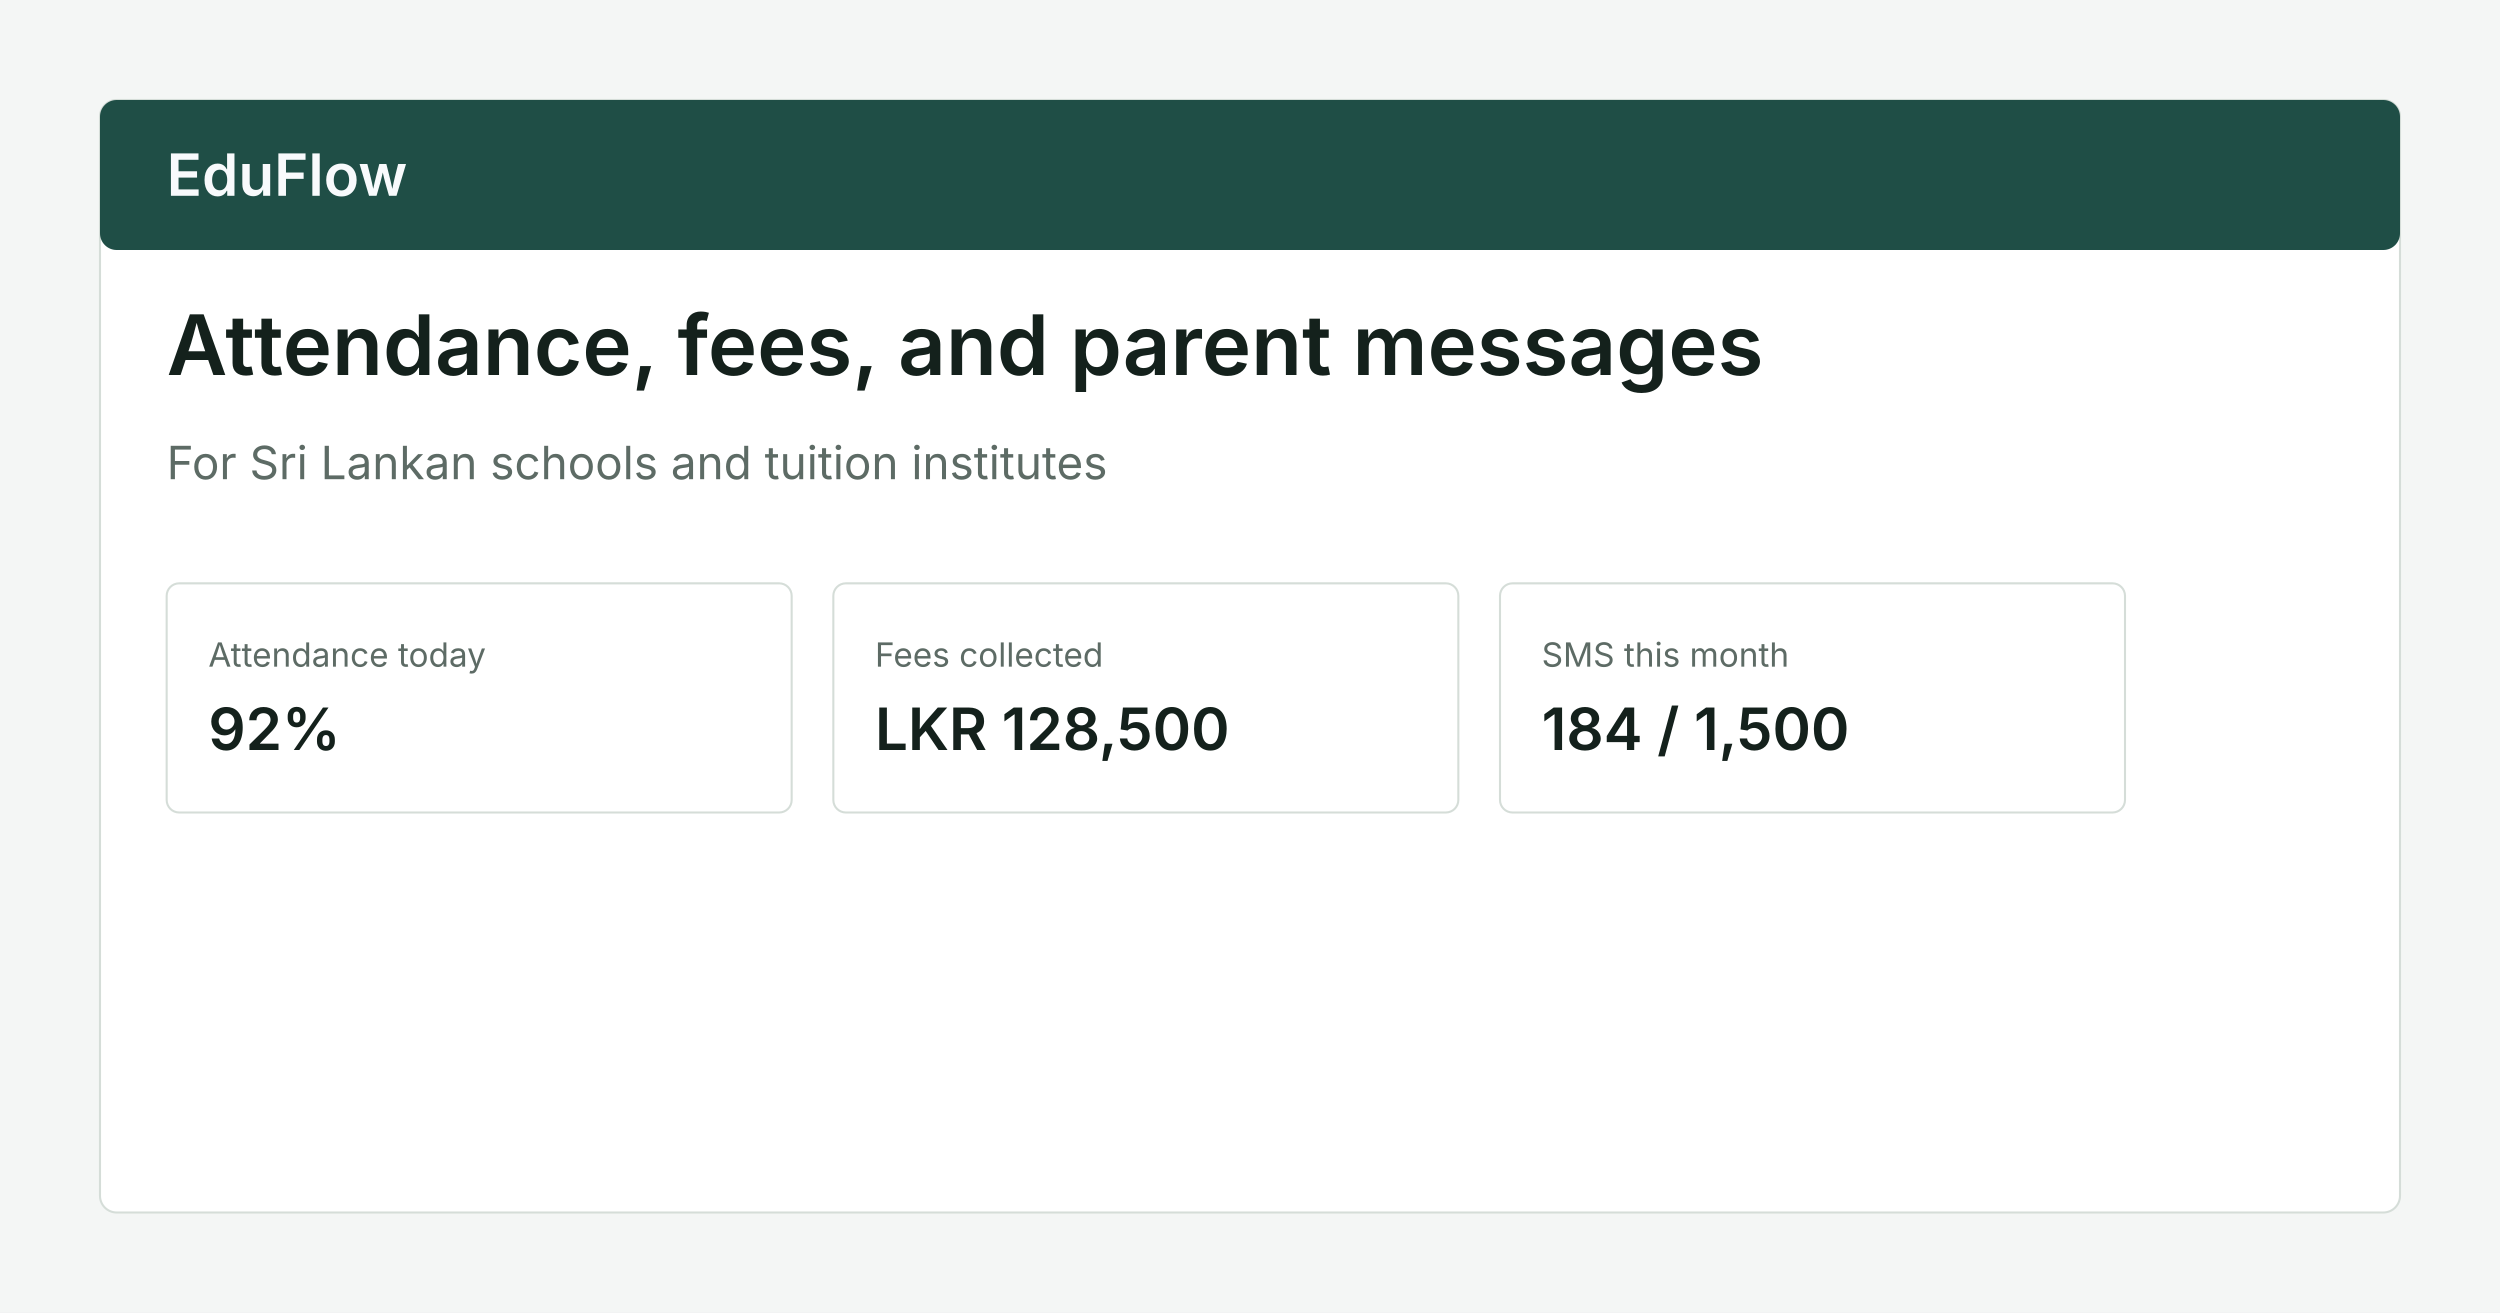
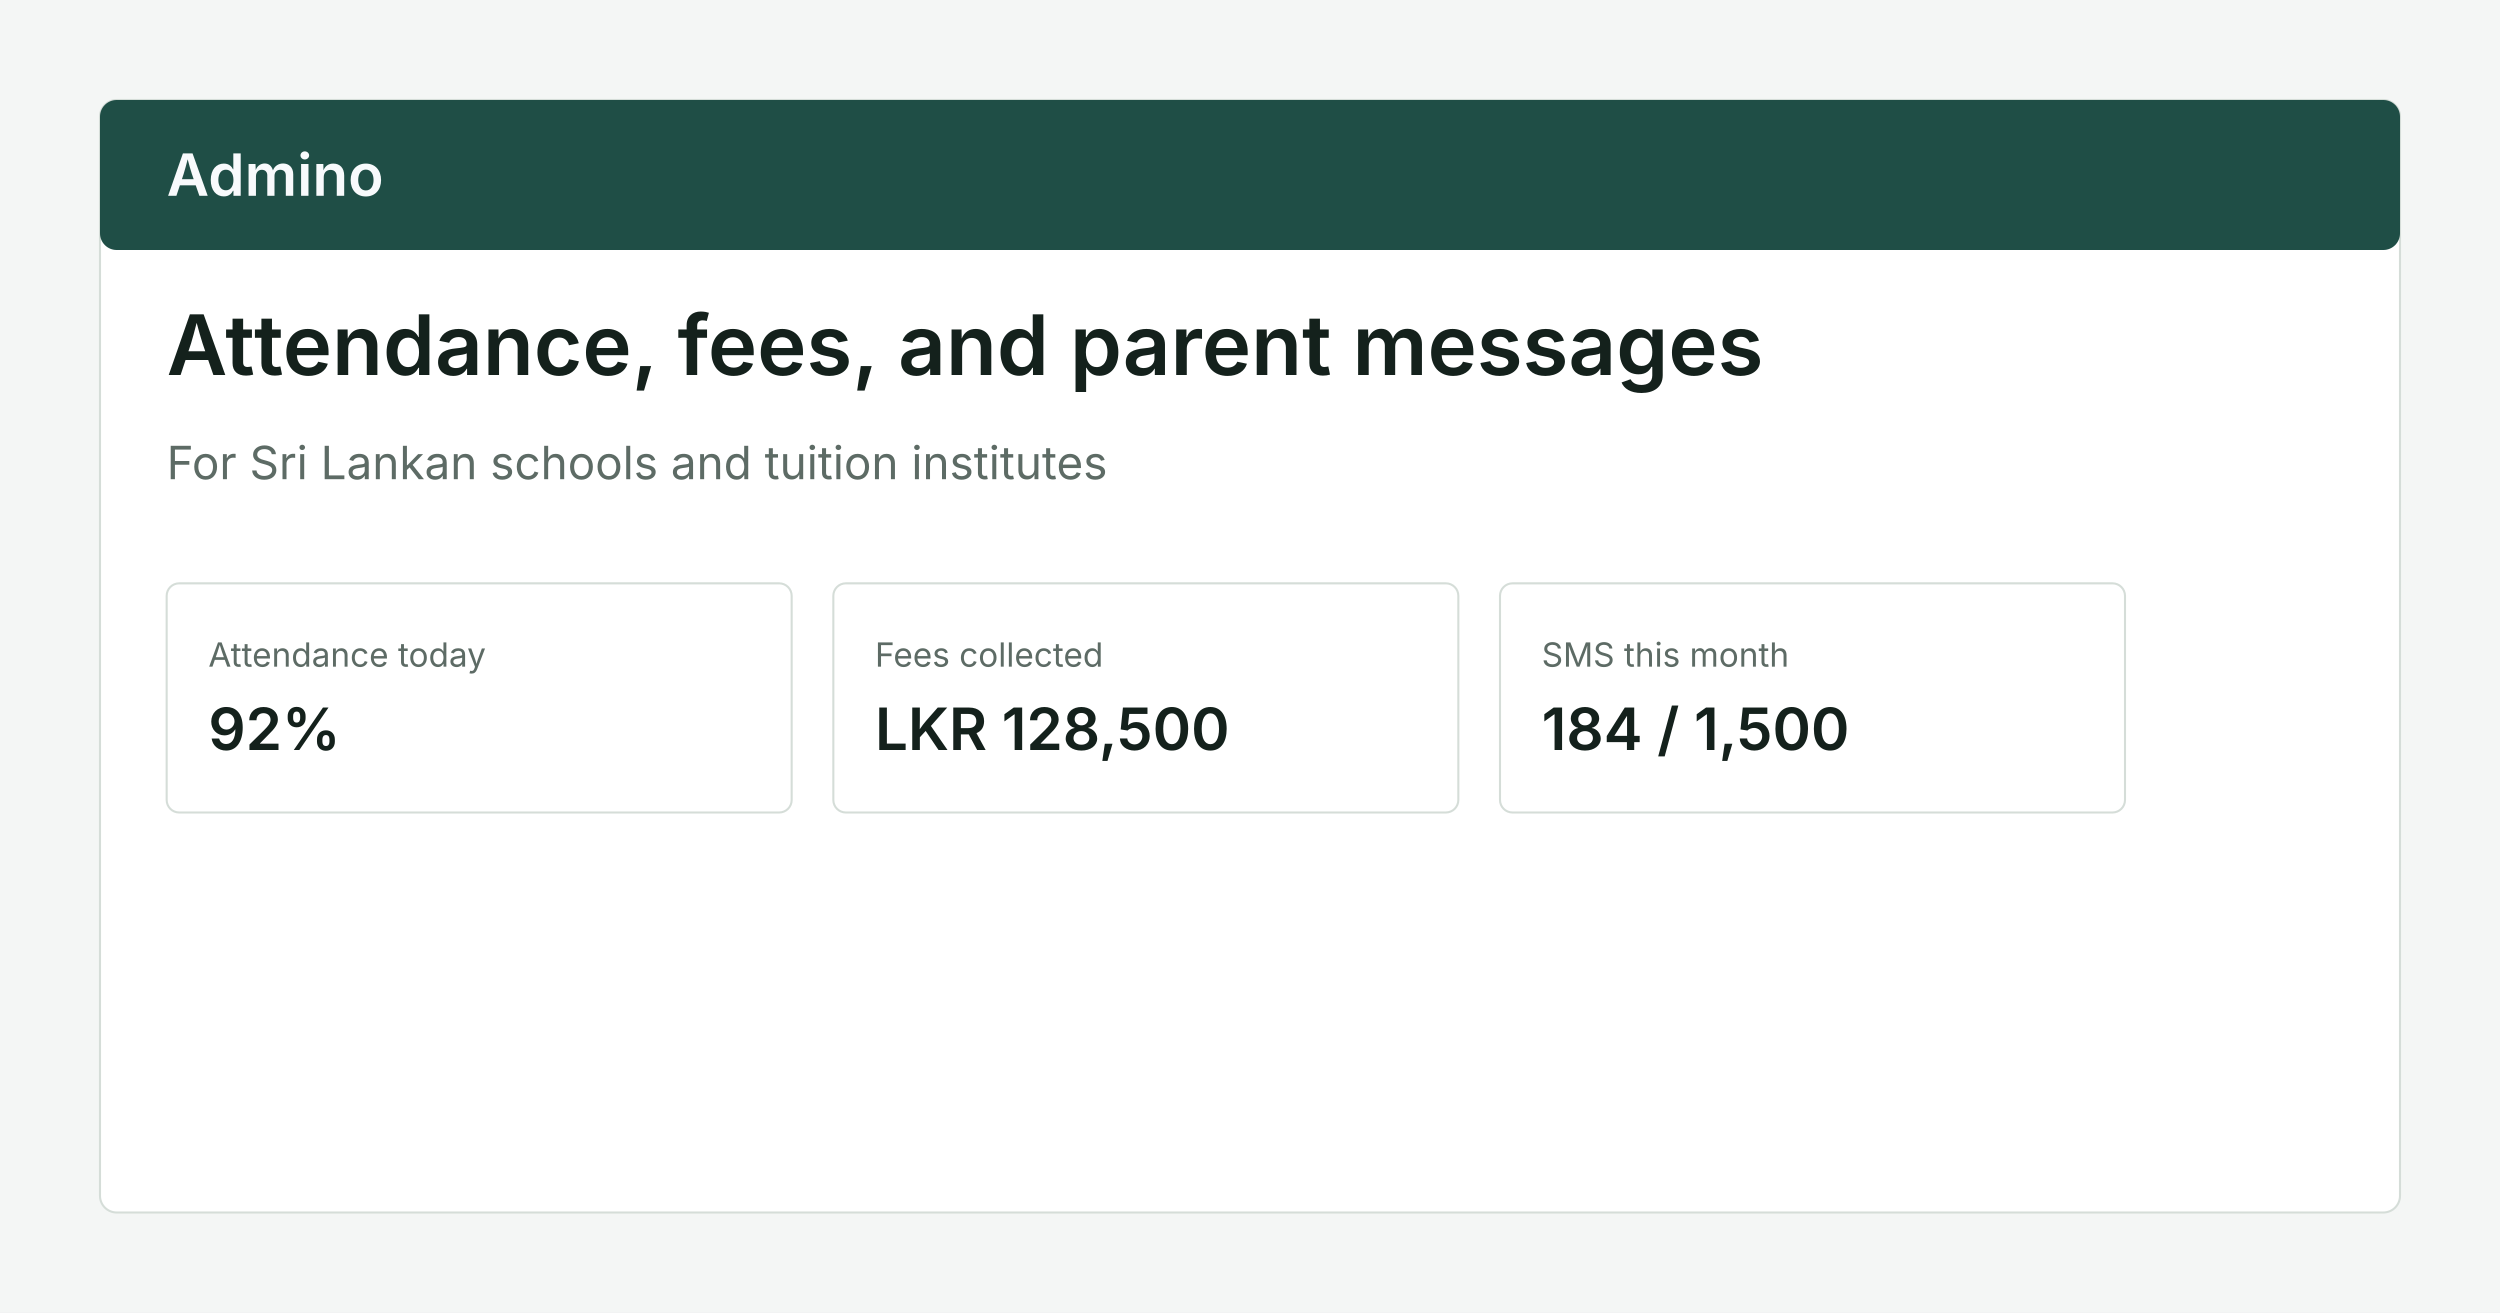
<svg xmlns="http://www.w3.org/2000/svg" width="1200" height="630" viewBox="0 0 1200 630">
  <rect width="1200" height="630" fill="#f4f6f5" />
  <rect x="48" y="48" width="1104" height="534" rx="8" fill="#ffffff" stroke="#d5ddd8" />
  <rect x="48" y="48" width="1104" height="72" rx="8" fill="#1f4e46" />
-   <text x="80" y="94" fill="#f8fafc" font-family="Inter, Segoe UI, sans-serif" font-size="28" font-weight="600">EduFlow</text>
+   <text x="80" y="94" fill="#f8fafc" font-family="Inter, Segoe UI, sans-serif" font-size="28" font-weight="600">Admino</text>
  <text x="80" y="180" fill="#14211c" font-family="Inter, Segoe UI, sans-serif" font-size="40" font-weight="600">Attendance, fees, and parent messages</text>
  <text x="80" y="230" fill="#5d6b65" font-family="Inter, Segoe UI, sans-serif" font-size="22">For Sri Lankan schools and tuition institutes</text>
  <rect x="80" y="280" width="300" height="110" rx="6" fill="#ffffff" stroke="#d5ddd8" />
  <text x="100" y="320" fill="#5d6b65" font-family="Inter, Segoe UI, sans-serif" font-size="16">Attendance today</text>
  <text x="100" y="360" fill="#14211c" font-family="Inter, Segoe UI, sans-serif" font-size="28" font-weight="600">92%</text>
  <rect x="400" y="280" width="300" height="110" rx="6" fill="#ffffff" stroke="#d5ddd8" />
  <text x="420" y="320" fill="#5d6b65" font-family="Inter, Segoe UI, sans-serif" font-size="16">Fees collected</text>
  <text x="420" y="360" fill="#14211c" font-family="Inter, Segoe UI, sans-serif" font-size="28" font-weight="600">LKR 128,500</text>
  <rect x="720" y="280" width="300" height="110" rx="6" fill="#ffffff" stroke="#d5ddd8" />
  <text x="740" y="320" fill="#5d6b65" font-family="Inter, Segoe UI, sans-serif" font-size="16">SMS this month</text>
  <text x="740" y="360" fill="#14211c" font-family="Inter, Segoe UI, sans-serif" font-size="28" font-weight="600">184 / 1,500</text>
</svg>
